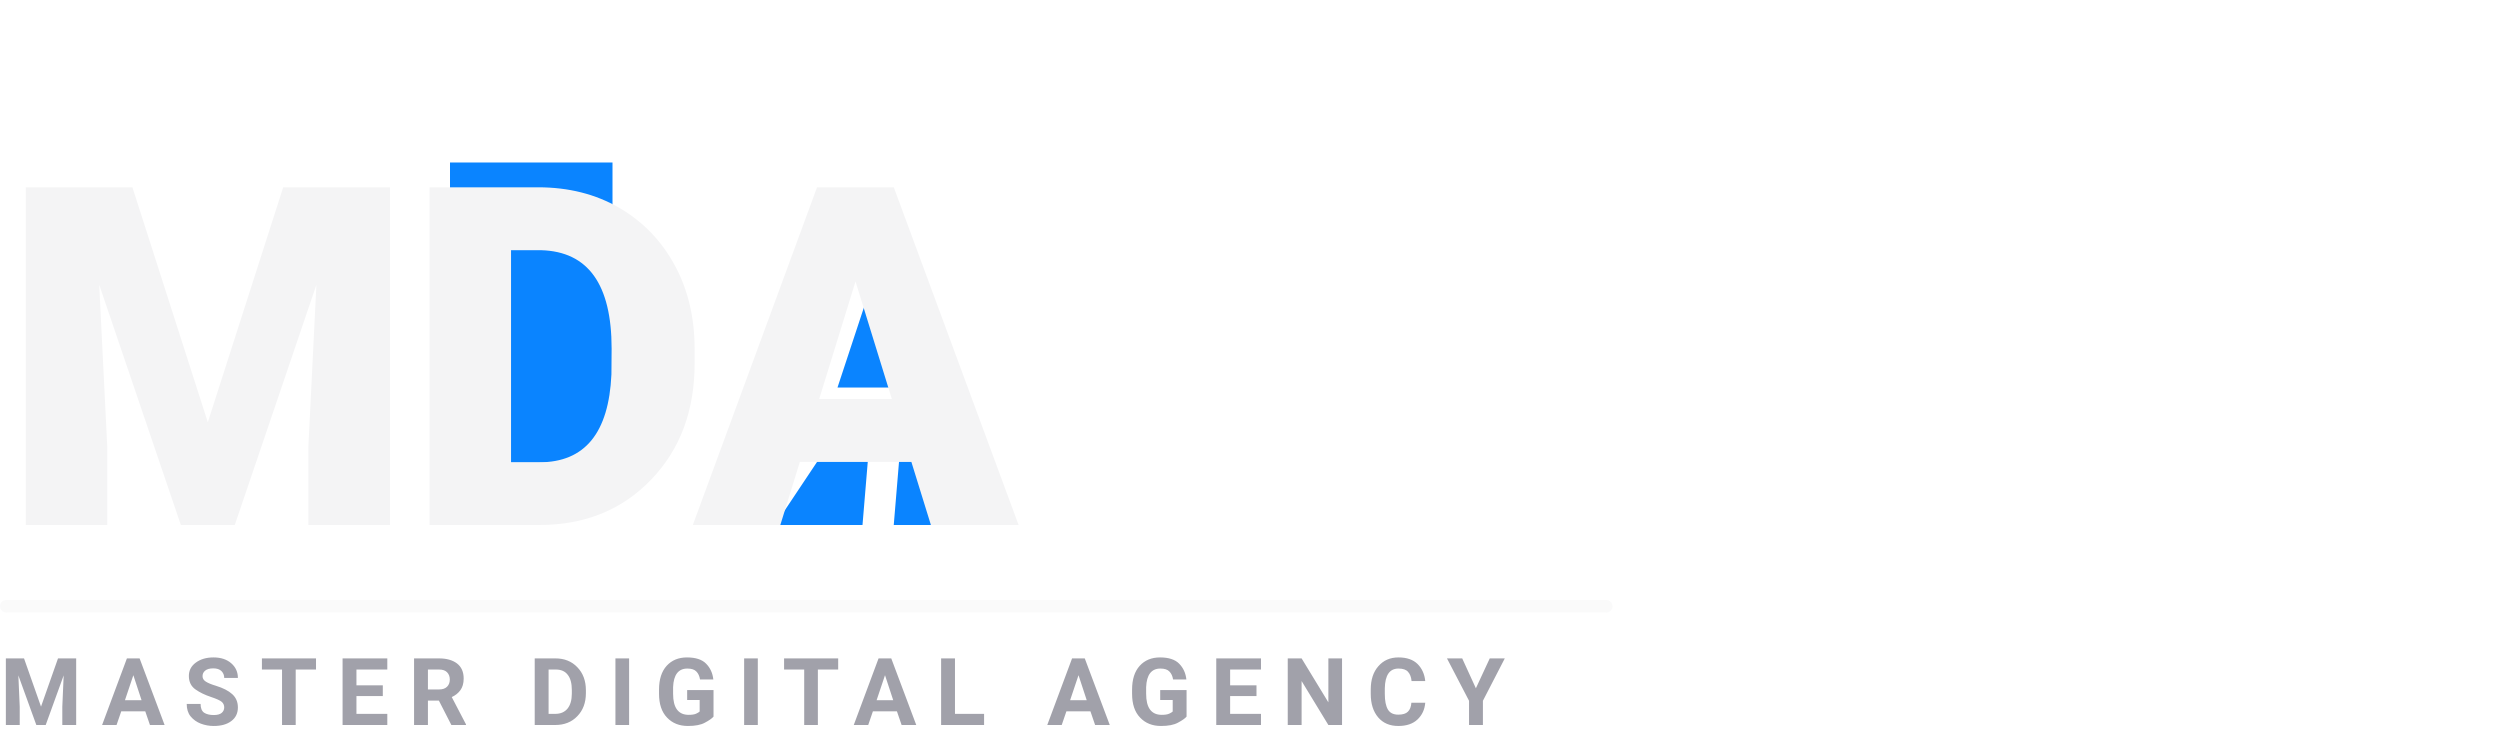
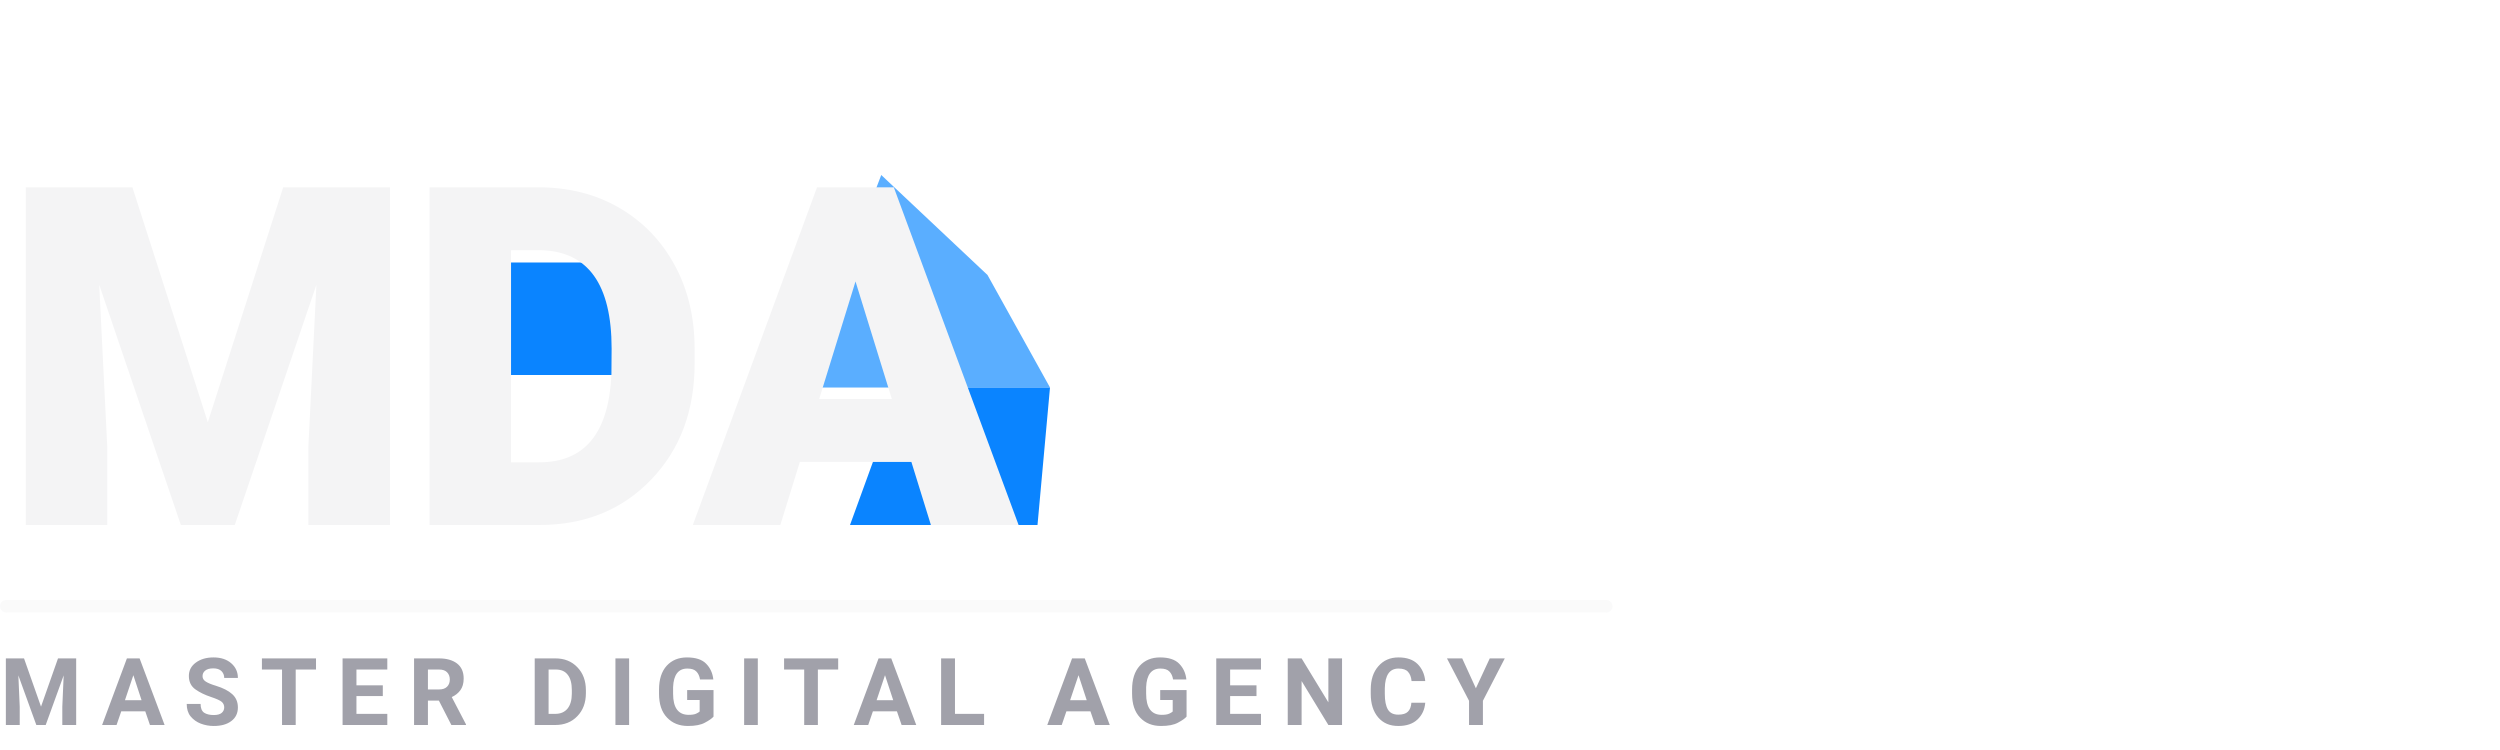
<svg xmlns="http://www.w3.org/2000/svg" viewBox="0 0 200 60" fill="none">
-   <rect x="36" y="13" width="13" height="24" fill="#0A84FF" />
-   <polygon points="70.3,21 67,31 74.5,31" fill="#0A84FF" />
-   <polygon points="66,36 69.5,36 69,42 62,42" fill="#0A84FF" />
-   <polygon points="72,36 75,36 79,42 71.5,42" fill="#0A84FF" />
+   <rect x="40" y="21" width="9" height="9" fill="#0A84FF" />
+   <polygon points="70.5,14 79,22 84,31 64,31" fill="#5AAEFF" />
+   <polygon points="72,31 84,31 83,42 68,42" fill="#0A84FF" />
  <text x="0" y="42" font-family="-apple-system,BlinkMacSystemFont,'Segoe UI',Roboto,Helvetica,Arial,sans-serif" font-weight="900" font-size="38" letter-spacing="-1" fill="#f4f4f5">MDA</text>
  <rect x="0" y="48" width="129" height="1" rx=".5" fill="#f4f4f5" opacity=".45" />
  <text x="0" y="58" font-family="-apple-system,BlinkMacSystemFont,'Segoe UI',Roboto,Helvetica,Arial,sans-serif" font-weight="600" font-size="7.5" letter-spacing="1.5" fill="#a1a1aa">MASTER DIGITAL AGENCY</text>
</svg>
